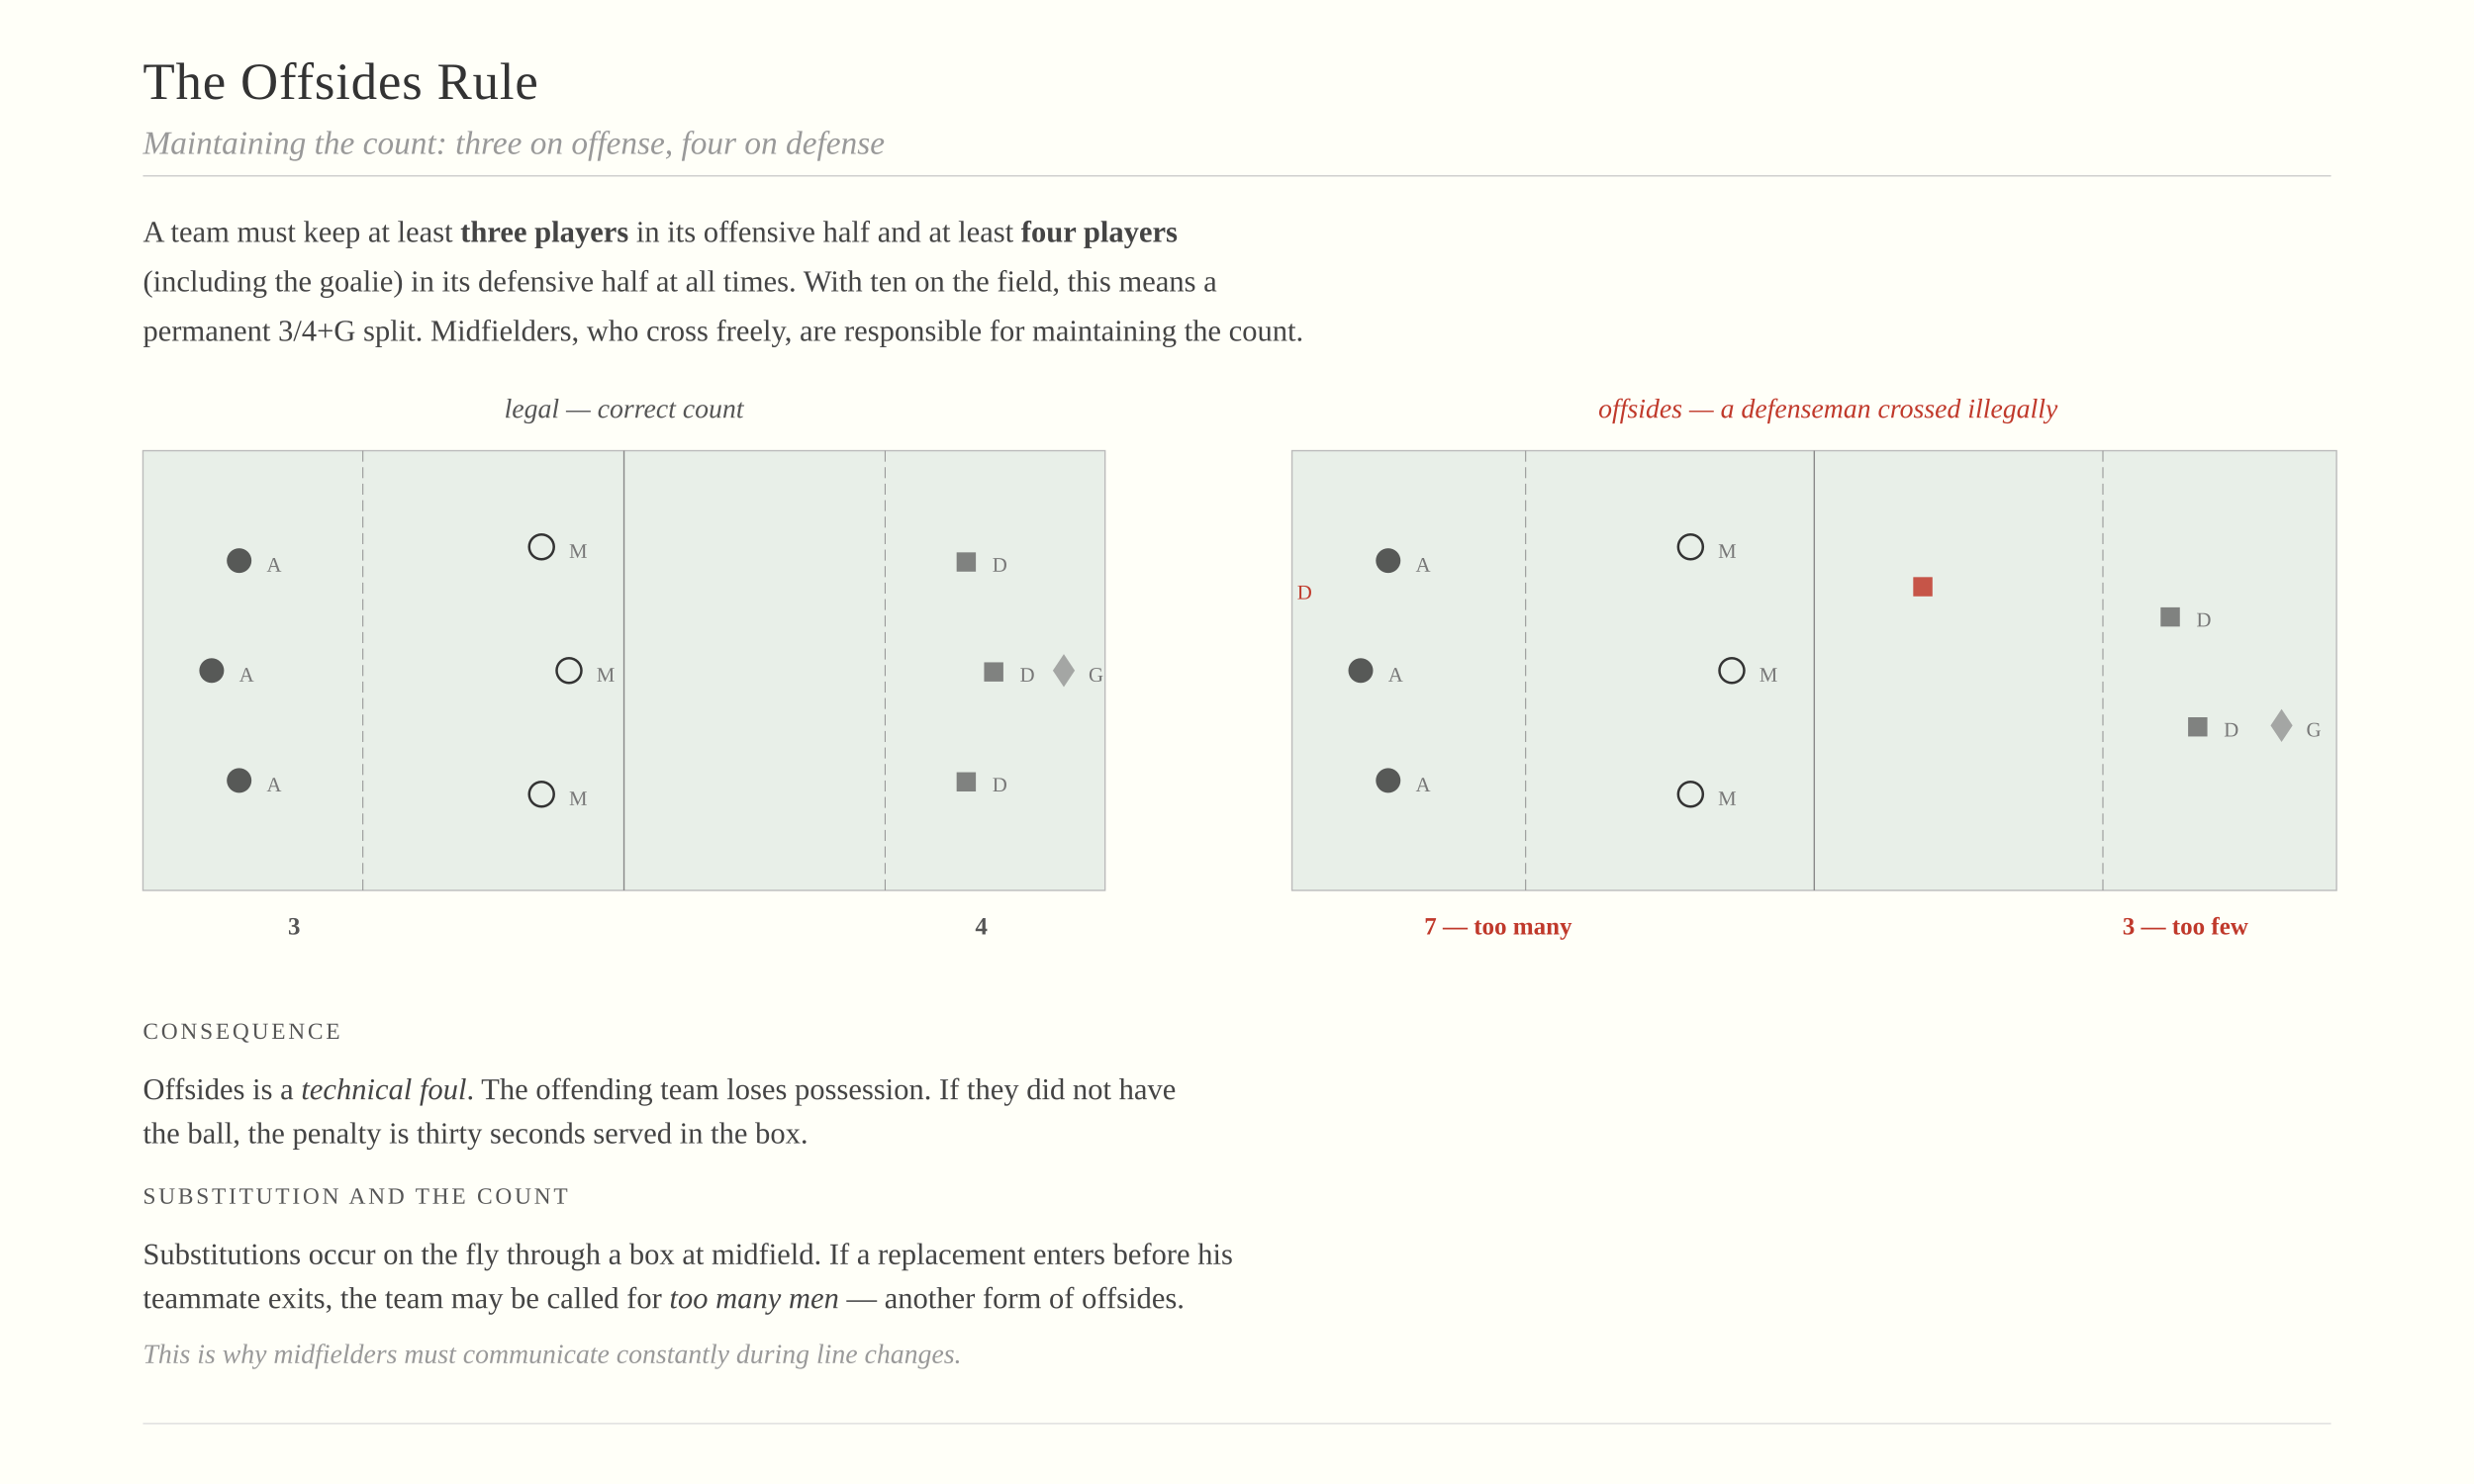
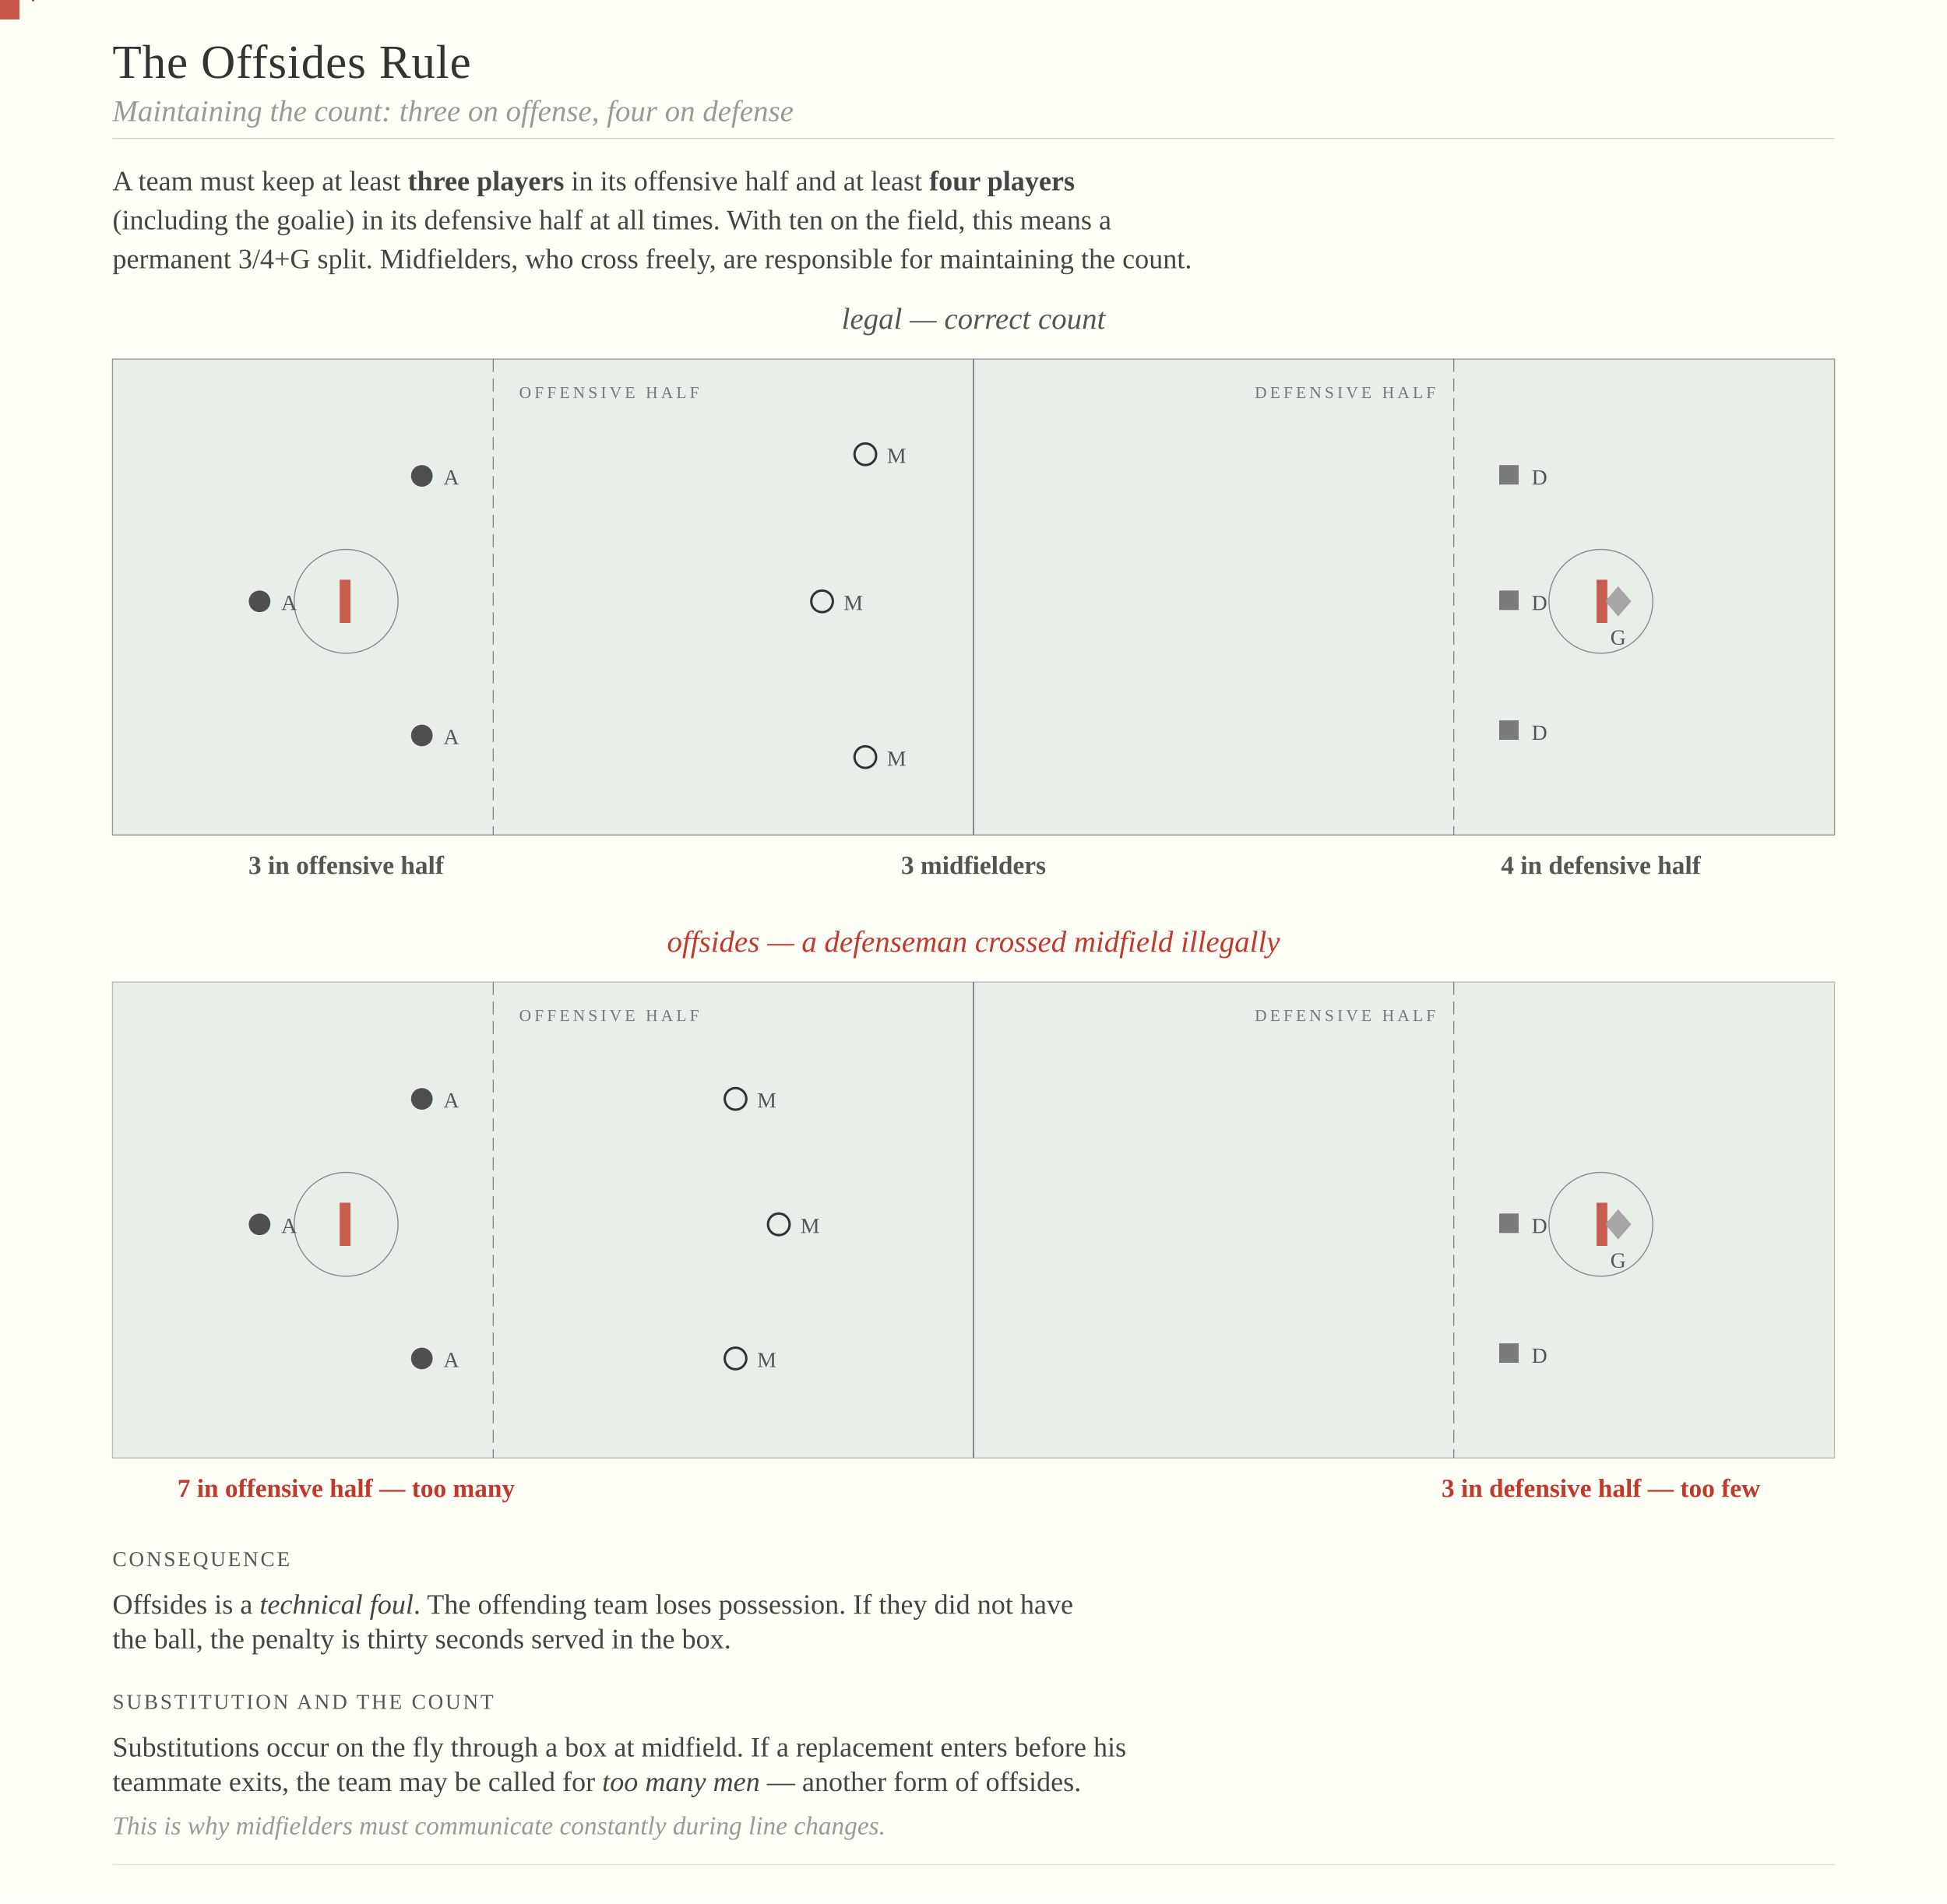
- <svg xmlns="http://www.w3.org/2000/svg" viewBox="0 0 900 540" font-family="Georgia, 'Times New Roman', serif">
+ <svg xmlns="http://www.w3.org/2000/svg" viewBox="0 0 900 880" font-family="Georgia, 'Times New Roman', serif">
  <defs>
    <style>
      @keyframes fadeIn { from { opacity: 0; } to { opacity: 1; } }
      @keyframes warnAppear { 0%, 40% { opacity: 0; } 45%, 75% { opacity: 0.7; } 80%, 100% { opacity: 0; } }
      @keyframes dashDrift { to { stroke-dashoffset: -12; } }
    </style>
  </defs>
-   <rect width="900" height="540" fill="#fffff8" />
-   <text x="52" y="36" font-size="19" fill="#333" font-weight="400" style="animation: fadeIn 0.8s ease" letter-spacing="0.3">The Offsides Rule</text>
-   <text x="52" y="56" font-size="12" fill="#999" font-style="italic">Maintaining the count: three on offense, four on defense</text>
+   <rect width="900" height="880" fill="#fffff8" />
+   <text x="52" y="36" font-size="22" fill="#333" font-weight="400" style="animation: fadeIn 0.8s ease" letter-spacing="0.3">The Offsides Rule</text>
+   <text x="52" y="56" font-size="14" fill="#999" font-style="italic">Maintaining the count: three on offense, four on defense</text>
  <line x1="52" y1="64" x2="848" y2="64" stroke="#ccc" stroke-width="0.5" />
  <g transform="translate(52, 88)" style="animation: fadeIn 0.5s ease 0.2s both">
-     <text x="0" y="0" font-size="11" fill="#444">A team must keep at least <tspan font-weight="600">three players</tspan> in its offensive half and at least <tspan font-weight="600">four players</tspan>
+     <text x="0" y="0" font-size="13" fill="#444">A team must keep at least <tspan font-weight="600">three players</tspan> in its offensive half and at least <tspan font-weight="600">four players</tspan>
    </text>
-     <text x="0" y="18" font-size="11" fill="#444">(including the goalie) in its defensive half at all times. With ten on the field, this means a</text>
-     <text x="0" y="36" font-size="11" fill="#444">permanent 3/4+G split. Midfielders, who cross freely, are responsible for maintaining the count.</text>
+     <text x="0" y="18" font-size="13" fill="#444">(including the goalie) in its defensive half at all times. With ten on the field, this means a</text>
+     <text x="0" y="36" font-size="13" fill="#444">permanent 3/4+G split. Midfielders, who cross freely, are responsible for maintaining the count.</text>
  </g>
-   <g transform="translate(52, 152)" style="animation: fadeIn 0.6s ease 0.5s both">
-     <text x="175" y="0" text-anchor="middle" font-size="10" fill="#555" font-style="italic">legal — correct count</text>
-     <g transform="translate(0, 12)">
-       <rect x="0" y="0" width="350" height="160" fill="#e8efe8" stroke="#bbb" stroke-width="0.5" />
-       <line x1="175" y1="0" x2="175" y2="160" stroke="#888" stroke-width="0.5" />
-       <line x1="80" y1="0" x2="80" y2="160" stroke="#999" stroke-width="0.4" stroke-dasharray="4 2" />
-       <line x1="270" y1="0" x2="270" y2="160" stroke="#999" stroke-width="0.4" stroke-dasharray="4 2" />
-       <circle cx="35" cy="40" r="4.5" fill="#333" opacity="0.8" />
-       <text x="45" y="44" font-size="7.5" fill="#777">A</text>
-       <circle cx="25" cy="80" r="4.5" fill="#333" opacity="0.8" />
-       <text x="35" y="84" font-size="7.5" fill="#777">A</text>
-       <circle cx="35" cy="120" r="4.5" fill="#333" opacity="0.8" />
-       <text x="45" y="124" font-size="7.5" fill="#777">A</text>
-       <circle cx="145" cy="35" r="4.5" fill="none" stroke="#333" stroke-width="0.9" />
-       <text x="155" y="39" font-size="7.5" fill="#777">M</text>
-       <circle cx="155" cy="80" r="4.5" fill="none" stroke="#333" stroke-width="0.9" />
-       <text x="165" y="84" font-size="7.5" fill="#777">M</text>
-       <circle cx="145" cy="125" r="4.5" fill="none" stroke="#333" stroke-width="0.9" />
-       <text x="155" y="129" font-size="7.5" fill="#777">M</text>
-       <rect x="296" y="37" width="7" height="7" fill="#666" opacity="0.8" />
-       <text x="309" y="44" font-size="7.5" fill="#777">D</text>
-       <rect x="306" y="77" width="7" height="7" fill="#666" opacity="0.8" />
-       <text x="319" y="84" font-size="7.5" fill="#777">D</text>
-       <rect x="296" y="117" width="7" height="7" fill="#666" opacity="0.8" />
-       <text x="309" y="124" font-size="7.5" fill="#777">D</text>
-       <polygon points="335,74 339,80 335,86 331,80" fill="#888" opacity="0.7" />
-       <text x="344" y="84" font-size="7.5" fill="#777">G</text>
-       <text x="55" y="176" text-anchor="middle" font-size="9" fill="#555" font-weight="600">3</text>
-       <text x="305" y="176" text-anchor="middle" font-size="9" fill="#555" font-weight="600">4</text>
+   <g style="animation: fadeIn 0.6s ease 0.5s both">
+     <text x="450" y="152" text-anchor="middle" font-size="14" fill="#555" font-style="italic">legal — correct count</text>
+     <rect x="52" y="166" width="796" height="220" fill="#e8efe8" stroke="#999" stroke-width="0.5" />
+     <line x1="450" y1="166" x2="450" y2="386" stroke="#888" stroke-width="0.75" />
+     <line x1="228" y1="166" x2="228" y2="386" stroke="#888" stroke-width="0.5" stroke-dasharray="6 3" style="animation: dashDrift 2s linear infinite" />
+     <line x1="672" y1="166" x2="672" y2="386" stroke="#888" stroke-width="0.5" stroke-dasharray="6 3" style="animation: dashDrift 2s linear infinite" />
+     <rect x="157" y="268" width="5" height="20" fill="#c0392b" opacity="0.8" />
+     <rect x="738" y="268" width="5" height="20" fill="#c0392b" opacity="0.8" />
+     <circle cx="160" cy="278" r="24" fill="none" stroke="#888" stroke-width="0.5" />
+     <circle cx="740" cy="278" r="24" fill="none" stroke="#888" stroke-width="0.5" />
+     <circle cx="195" cy="220" r="5" fill="#333" opacity="0.85" />
+     <text x="205" y="224" font-size="10" fill="#555">A</text>
+     <circle cx="120" cy="278" r="5" fill="#333" opacity="0.85" />
+     <text x="130" y="282" font-size="10" fill="#555">A</text>
+     <circle cx="195" cy="340" r="5" fill="#333" opacity="0.85" />
+     <text x="205" y="344" font-size="10" fill="#555">A</text>
+     <circle cx="400" cy="210" r="5" fill="none" stroke="#333" stroke-width="1.1" />
+     <text x="410" y="214" font-size="10" fill="#555">M</text>
+     <circle cx="380" cy="278" r="5" fill="none" stroke="#333" stroke-width="1.1" />
+     <text x="390" y="282" font-size="10" fill="#555">M</text>
+     <circle cx="400" cy="350" r="5" fill="none" stroke="#333" stroke-width="1.1" />
+     <text x="410" y="354" font-size="10" fill="#555">M</text>
+     <rect x="693" y="215" width="9" height="9" fill="#666" opacity="0.85" />
+     <text x="708" y="224" font-size="10" fill="#555">D</text>
+     <rect x="693" y="273" width="9" height="9" fill="#666" opacity="0.85" />
+     <text x="708" y="282" font-size="10" fill="#555">D</text>
+     <rect x="693" y="333" width="9" height="9" fill="#666" opacity="0.85" />
+     <text x="708" y="342" font-size="10" fill="#555">D</text>
+     <polygon points="748,271 754,278 748,285 742,278" fill="#999" opacity="0.85" />
+     <text x="748" y="298" text-anchor="middle" font-size="10" fill="#555">G</text>
+     <text x="160" y="404" text-anchor="middle" font-size="12" fill="#555" font-weight="600">3 in offensive half</text>
+     <text x="740" y="404" text-anchor="middle" font-size="12" fill="#555" font-weight="600">4 in defensive half</text>
+     <text x="450" y="404" text-anchor="middle" font-size="12" fill="#555" font-weight="600">3 midfielders</text>
+     <text x="240" y="184" font-size="11" fill="#777" letter-spacing="1.5" font-variant="small-caps">offensive half</text>
+     <text x="580" y="184" font-size="11" fill="#777" letter-spacing="1.5" font-variant="small-caps">defensive half</text>
+   </g>
+   <g style="animation: fadeIn 0.6s ease 0.7s both">
+     <text x="450" y="440" text-anchor="middle" font-size="14" fill="#c0392b" font-style="italic">offsides — a defenseman crossed midfield illegally</text>
+     <rect x="52" y="454" width="796" height="220" fill="#e8efe8" stroke="#bbb" stroke-width="0.5" />
+     <line x1="450" y1="454" x2="450" y2="674" stroke="#888" stroke-width="0.75" />
+     <line x1="228" y1="454" x2="228" y2="674" stroke="#888" stroke-width="0.5" stroke-dasharray="6 3" style="animation: dashDrift 2s linear infinite" />
+     <line x1="672" y1="454" x2="672" y2="674" stroke="#888" stroke-width="0.5" stroke-dasharray="6 3" style="animation: dashDrift 2s linear infinite" />
+     <rect x="157" y="556" width="5" height="20" fill="#c0392b" opacity="0.8" />
+     <rect x="738" y="556" width="5" height="20" fill="#c0392b" opacity="0.8" />
+     <circle cx="160" cy="566" r="24" fill="none" stroke="#888" stroke-width="0.5" />
+     <circle cx="740" cy="566" r="24" fill="none" stroke="#888" stroke-width="0.5" />
+     <circle cx="195" cy="508" r="5" fill="#333" opacity="0.85" />
+     <text x="205" y="512" font-size="10" fill="#555">A</text>
+     <circle cx="120" cy="566" r="5" fill="#333" opacity="0.85" />
+     <text x="130" y="570" font-size="10" fill="#555">A</text>
+     <circle cx="195" cy="628" r="5" fill="#333" opacity="0.85" />
+     <text x="205" y="632" font-size="10" fill="#555">A</text>
+     <circle cx="340" cy="508" r="5" fill="none" stroke="#333" stroke-width="1.1" />
+     <text x="350" y="512" font-size="10" fill="#555">M</text>
+     <circle cx="360" cy="566" r="5" fill="none" stroke="#333" stroke-width="1.1" />
+     <text x="370" y="570" font-size="10" fill="#555">M</text>
+     <circle cx="340" cy="628" r="5" fill="none" stroke="#333" stroke-width="1.1" />
+     <text x="350" y="632" font-size="10" fill="#555">M</text>
+     <g>
+       <rect width="9" height="9" fill="#c0392b" opacity="0.85">
+         <animate attributeName="x" values="460;340;340;460" dur="4s" repeatCount="indefinite" />
+         <animate attributeName="y" values="521;521;521;521" dur="4s" repeatCount="indefinite" />
+       </rect>
+       <text font-size="10" fill="#c0392b">
+         <animate attributeName="x" values="475;355;355;475" dur="4s" repeatCount="indefinite" />
+         <animate attributeName="y" values="530;530;530;530" dur="4s" repeatCount="indefinite" />
+         D ✗
+       </text>
    </g>
+     <rect x="693" y="561" width="9" height="9" fill="#666" opacity="0.85" />
+     <text x="708" y="570" font-size="10" fill="#555">D</text>
+     <rect x="693" y="621" width="9" height="9" fill="#666" opacity="0.85" />
+     <text x="708" y="630" font-size="10" fill="#555">D</text>
+     <polygon points="748,559 754,566 748,573 742,566" fill="#999" opacity="0.85" />
+     <text x="748" y="586" text-anchor="middle" font-size="10" fill="#555">G</text>
+     <g opacity="0">
+       <line x1="442" y1="520" x2="458" y2="536" stroke="#c0392b" stroke-width="1.5" />
+       <line x1="458" y1="520" x2="442" y2="536" stroke="#c0392b" stroke-width="1.5" />
+       <animate attributeName="opacity" values="0;0;0.8;0.8;0" dur="4s" repeatCount="indefinite" />
+     </g>
+     <text x="160" y="692" text-anchor="middle" font-size="12" fill="#c0392b" font-weight="600">7 in offensive half — too many</text>
+     <text x="740" y="692" text-anchor="middle" font-size="12" fill="#c0392b" font-weight="600">3 in defensive half — too few</text>
+     <text x="240" y="472" font-size="11" fill="#777" letter-spacing="1.5" font-variant="small-caps">offensive half</text>
+     <text x="580" y="472" font-size="11" fill="#777" letter-spacing="1.5" font-variant="small-caps">defensive half</text>
  </g>
-   <g transform="translate(470, 152)" style="animation: fadeIn 0.6s ease 0.7s both">
-     <text x="195" y="0" text-anchor="middle" font-size="10" fill="#c0392b" font-style="italic">offsides — a defenseman crossed illegally</text>
-     <g transform="translate(0, 12)">
-       <rect x="0" y="0" width="380" height="160" fill="#e8efe8" stroke="#bbb" stroke-width="0.5" />
-       <line x1="190" y1="0" x2="190" y2="160" stroke="#888" stroke-width="0.5" />
-       <line x1="85" y1="0" x2="85" y2="160" stroke="#999" stroke-width="0.4" stroke-dasharray="4 2" />
-       <line x1="295" y1="0" x2="295" y2="160" stroke="#999" stroke-width="0.4" stroke-dasharray="4 2" />
-       <circle cx="35" cy="40" r="4.5" fill="#333" opacity="0.8" />
-       <text x="45" y="44" font-size="7.5" fill="#777">A</text>
-       <circle cx="25" cy="80" r="4.5" fill="#333" opacity="0.8" />
-       <text x="35" y="84" font-size="7.5" fill="#777">A</text>
-       <circle cx="35" cy="120" r="4.5" fill="#333" opacity="0.8" />
-       <text x="45" y="124" font-size="7.5" fill="#777">A</text>
-       <circle cx="145" cy="35" r="4.5" fill="none" stroke="#333" stroke-width="0.9" />
-       <text x="155" y="39" font-size="7.5" fill="#777">M</text>
-       <circle cx="160" cy="80" r="4.5" fill="none" stroke="#333" stroke-width="0.9" />
-       <text x="170" y="84" font-size="7.5" fill="#777">M</text>
-       <circle cx="145" cy="125" r="4.5" fill="none" stroke="#333" stroke-width="0.9" />
-       <text x="155" y="129" font-size="7.5" fill="#777">M</text>
-       <g>
-         <rect x="226" y="46" width="7" height="7" fill="#c0392b" opacity="0.85">
-           <animate attributeName="x" values="226;146;146;226" dur="4s" repeatCount="indefinite" />
-         </rect>
-         <text y="54" font-size="7.5" fill="#c0392b">
-           <animate attributeName="x" values="240;160;160;240" dur="4s" repeatCount="indefinite" />
-           D
-         </text>
-       </g>
-       <rect x="316" y="57" width="7" height="7" fill="#666" opacity="0.8" />
-       <text x="329" y="64" font-size="7.5" fill="#777">D</text>
-       <rect x="326" y="97" width="7" height="7" fill="#666" opacity="0.8" />
-       <text x="339" y="104" font-size="7.5" fill="#777">D</text>
-       <polygon points="360,94 364,100 360,106 356,100" fill="#888" opacity="0.7" />
-       <text x="369" y="104" font-size="7.5" fill="#777">G</text>
-       <text x="75" y="176" text-anchor="middle" font-size="9" fill="#c0392b" font-weight="600">7 — too many</text>
-       <text x="325" y="176" text-anchor="middle" font-size="9" fill="#c0392b" font-weight="600">3 — too few</text>
-       <g opacity="0">
-         <line x1="182" y1="60" x2="198" y2="76" stroke="#c0392b" stroke-width="1.2" />
-         <line x1="198" y1="60" x2="182" y2="76" stroke="#c0392b" stroke-width="1.2" />
-         <animate attributeName="opacity" values="0;0;0.7;0.7;0" dur="4s" repeatCount="indefinite" />
-       </g>
-     </g>
+   <g transform="translate(52, 724)" style="animation: fadeIn 0.8s ease 1s both">
+     <text x="0" y="0" font-size="14" fill="#555" font-variant="small-caps" letter-spacing="1">consequence</text>
+     <text x="0" y="22" font-size="13" fill="#444">Offsides is a <tspan font-style="italic">technical foul</tspan>. The offending team loses possession. If they did not have</text>
+     <text x="0" y="38" font-size="13" fill="#444">the ball, the penalty is thirty seconds served in the box.</text>
  </g>
-   <g transform="translate(52, 378)" style="animation: fadeIn 0.8s ease 1s both">
-     <text x="0" y="0" font-size="12" fill="#555" font-variant="small-caps" letter-spacing="1">consequence</text>
-     <text x="0" y="22" font-size="11" fill="#444">Offsides is a <tspan font-style="italic">technical foul</tspan>. The offending team loses possession. If they did not have</text>
-     <text x="0" y="38" font-size="11" fill="#444">the ball, the penalty is thirty seconds served in the box.</text>
+   <g transform="translate(52, 790)" style="animation: fadeIn 0.8s ease 1.2s both">
+     <text x="0" y="0" font-size="14" fill="#555" font-variant="small-caps" letter-spacing="1">substitution and the count</text>
+     <text x="0" y="22" font-size="13" fill="#444">Substitutions occur on the fly through a box at midfield. If a replacement enters before his</text>
+     <text x="0" y="38" font-size="13" fill="#444">teammate exits, the team may be called for <tspan font-style="italic">too many men</tspan> — another form of offsides.</text>
+     <text x="0" y="58" font-size="12" fill="#999" font-style="italic">This is why midfielders must communicate constantly during line changes.</text>
  </g>
-   <g transform="translate(52, 438)" style="animation: fadeIn 0.8s ease 1.2s both">
-     <text x="0" y="0" font-size="12" fill="#555" font-variant="small-caps" letter-spacing="1">substitution and the count</text>
-     <text x="0" y="22" font-size="11" fill="#444">Substitutions occur on the fly through a box at midfield. If a replacement enters before his</text>
-     <text x="0" y="38" font-size="11" fill="#444">teammate exits, the team may be called for <tspan font-style="italic">too many men</tspan> — another form of offsides.</text>
-     <text x="0" y="58" font-size="10" fill="#999" font-style="italic">This is why midfielders must communicate constantly during line changes.</text>
-   </g>
-   <line x1="52" y1="518" x2="848" y2="518" stroke="#ddd" stroke-width="0.5" />
+   <line x1="52" y1="862" x2="848" y2="862" stroke="#ddd" stroke-width="0.5" />
</svg>
